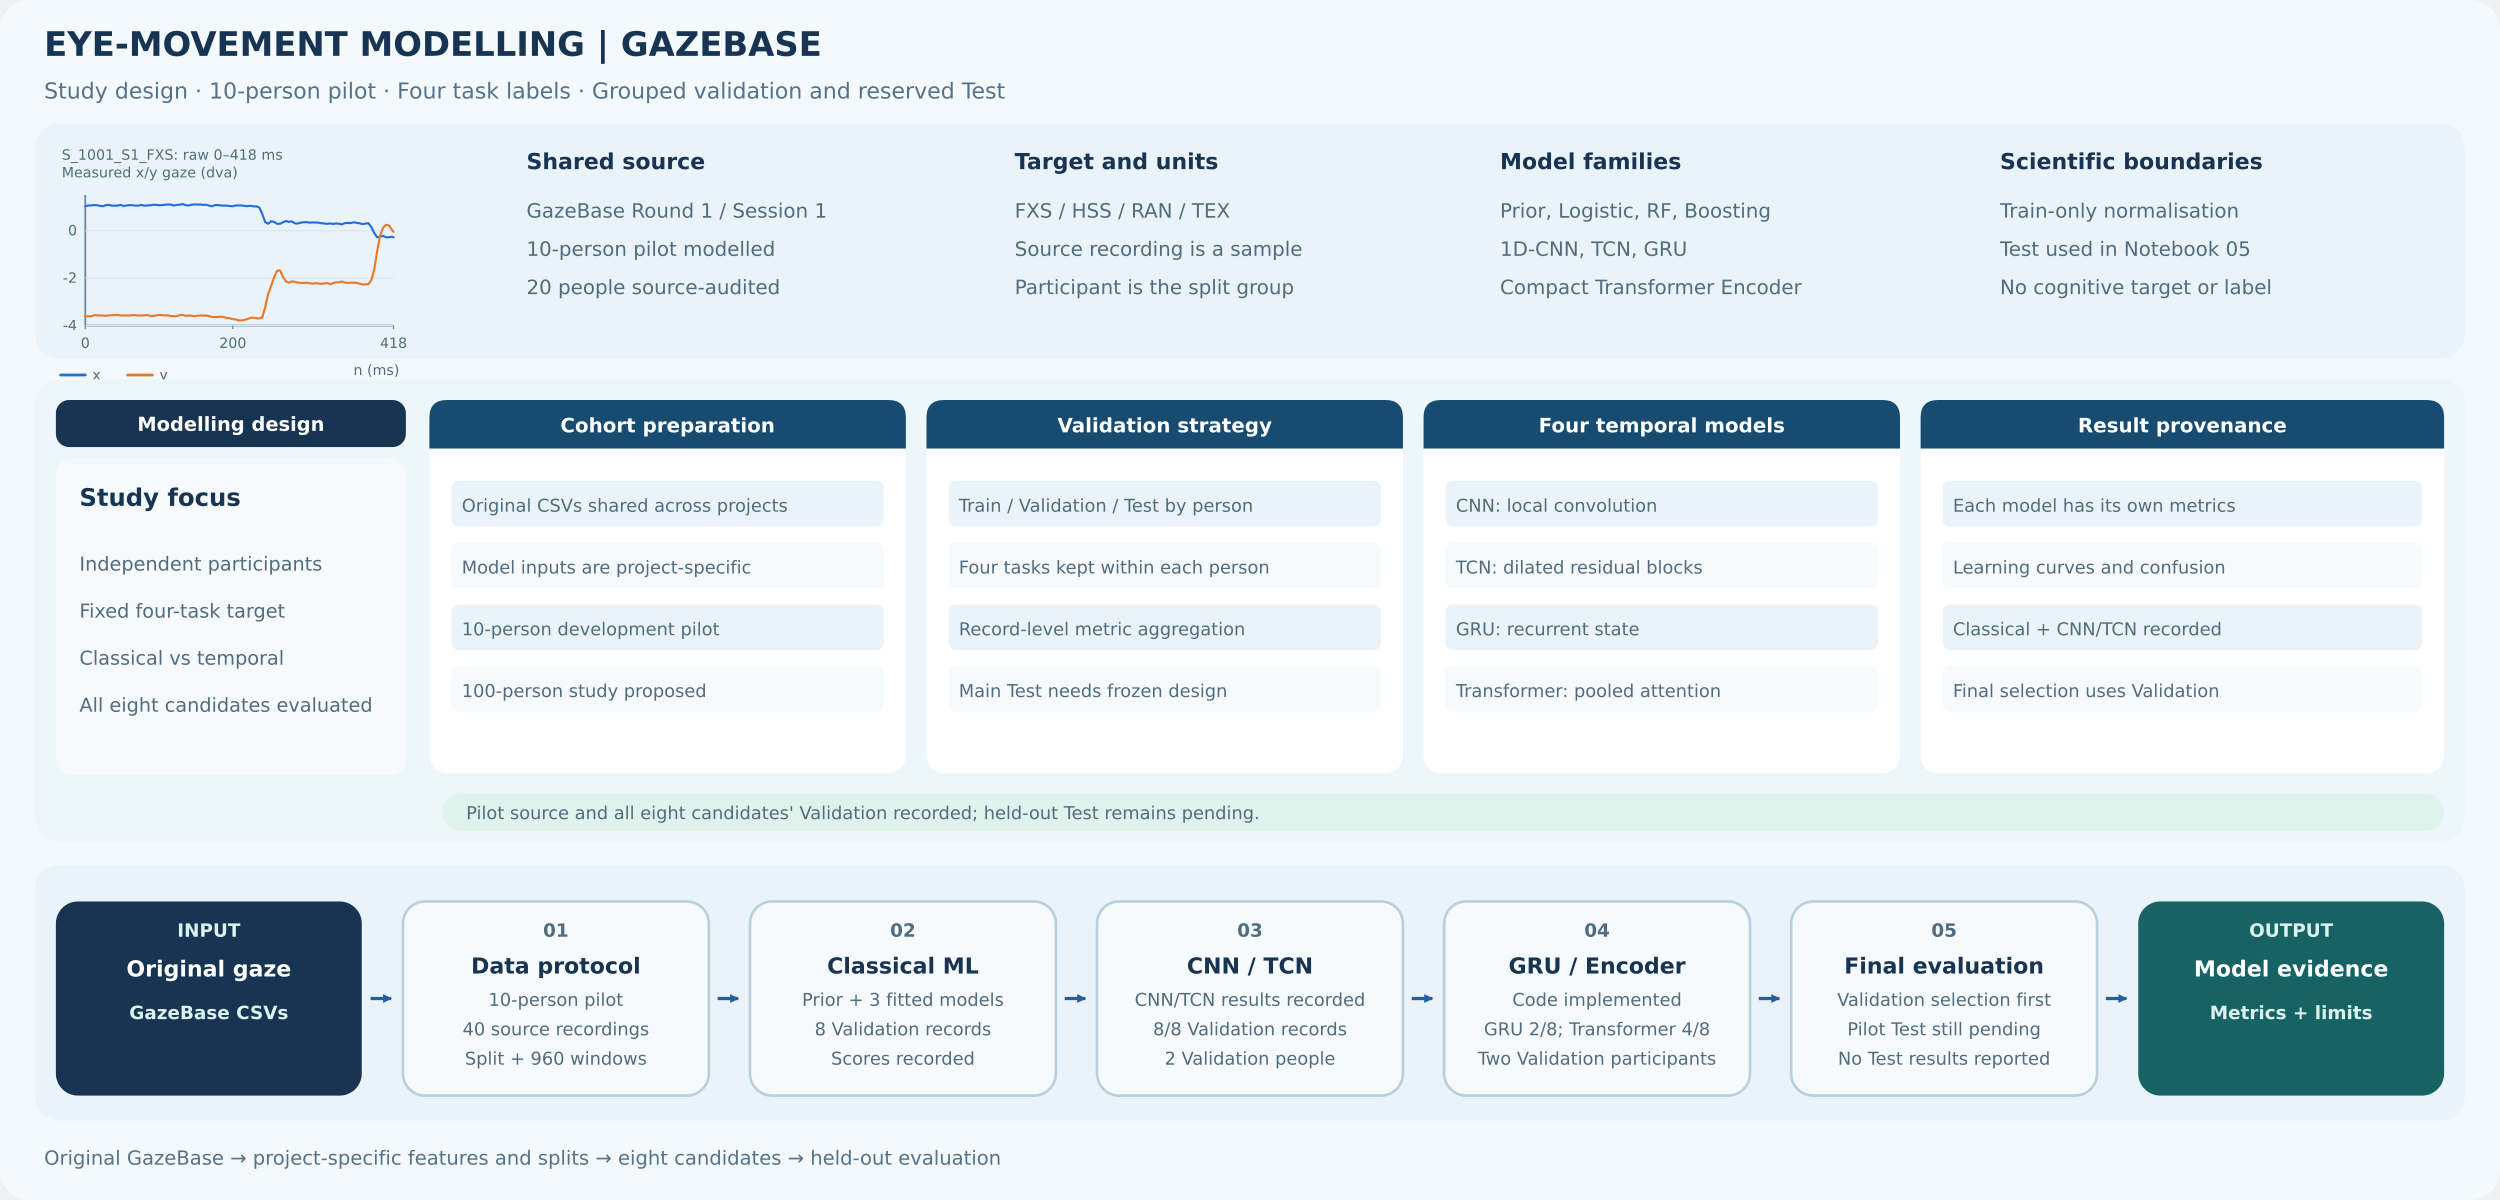
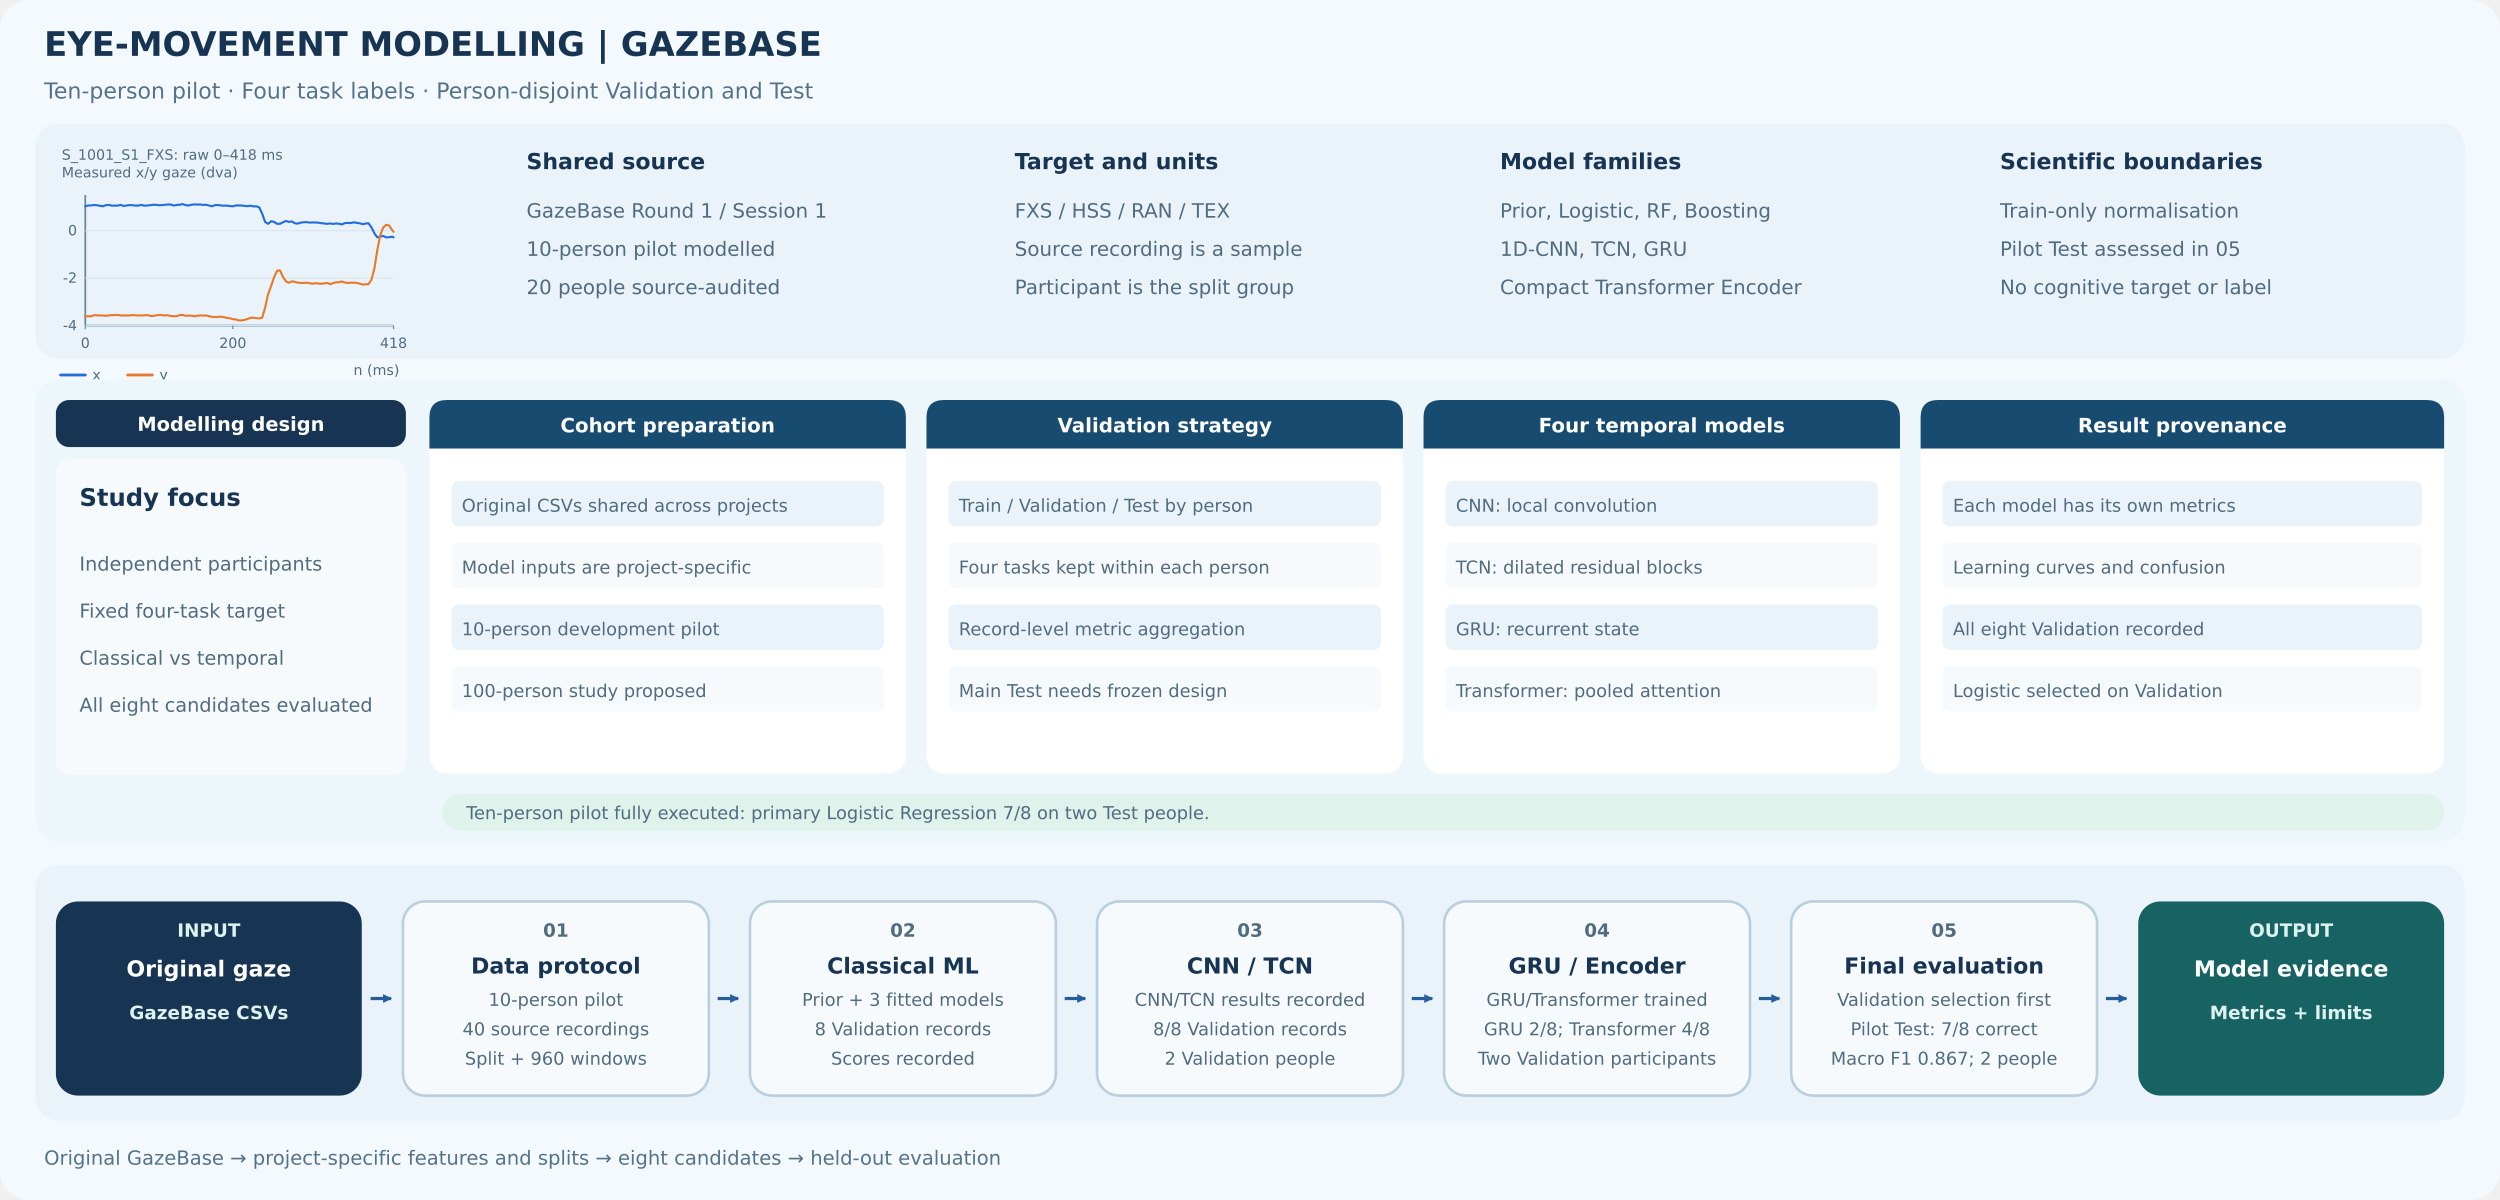
<svg xmlns="http://www.w3.org/2000/svg" width="1700" height="816" viewBox="0 0 1700 816" role="img" aria-labelledby="svg-title svg-desc">
  <defs>
    <style>
.title{font:700 23px DejaVu Sans,Arial,sans-serif;fill:#173453}.subtitle{font:400 15px DejaVu Sans,Arial,sans-serif;fill:#54738A}.sourceheading{font:700 11.5px DejaVu Sans,Arial,sans-serif;fill:#53738A}.sourcebody{font:400 13px DejaVu Sans,Arial,sans-serif;fill:#173453}.ctxhead{font:700 15px DejaVu Sans,Arial,sans-serif;fill:#173453}.ctxbody{font:400 13.5px DejaVu Sans,Arial,sans-serif;fill:#506C7E}.focushead{font:700 16.5px DejaVu Sans,Arial,sans-serif;fill:#173453}.focusbody{font:400 13.1px DejaVu Sans,Arial,sans-serif;fill:#506C7E}.sectionlabel{font:700 13.2px DejaVu Sans,Arial,sans-serif;fill:white}.panelhead{font:700 13.5px DejaVu Sans,Arial,sans-serif;fill:white}.panelbody{font:400 12.1px DejaVu Sans,Arial,sans-serif;fill:#506C7E}.nodeid{font:700 12.5px DejaVu Sans,Arial,sans-serif;fill:#506C7E}.nodetitle{font:700 15px DejaVu Sans,Arial,sans-serif;fill:#173453}.nodedesc{font:400 12.1px DejaVu Sans,Arial,sans-serif;fill:#506C7E}.endnodeid{font:700 12.5px DejaVu Sans,Arial,sans-serif;fill:#DBF2EF}.endnodetitle{font:700 15px DejaVu Sans,Arial,sans-serif;fill:white}.footer{font:400 13.3px DejaVu Sans,Arial,sans-serif;fill:#54738A}.overview-id{font:700 11.3px DejaVu Sans,Arial,sans-serif;fill:#506C7E}.overview-title{font:700 12.9px DejaVu Sans,Arial,sans-serif;fill:#173453}.overview-body{font:400 10.9px DejaVu Sans,Arial,sans-serif;fill:#506C7E}.overview-terminal-id{font:700 11.3px DejaVu Sans,Arial,sans-serif;fill:#DBF2EF}.overview-terminal-title{font:700 12.9px DejaVu Sans,Arial,sans-serif;fill:#FFFFFF}.overview-terminal-body{font:400 10.9px DejaVu Sans,Arial,sans-serif;fill:#DBF2EF}</style>
    <marker id="arr" markerWidth="6" markerHeight="6" refX="5.5" refY="3" orient="auto" markerUnits="userSpaceOnUse">
      <path d="M0 0 L6 3 L0 6 Z" fill="#245E9D" />
    </marker>
  </defs>
  <rect x="0" y="0" width="1700" height="816" rx="20" fill="#F4F9FD" stroke="none" stroke-width="1" />
  <g id="band-0-header">
    <text x="30" y="38" class="title">EYE-MOVEMENT MODELLING | GAZEBASE</text>
-     <text x="30" y="67" class="subtitle">Study design · 10-person pilot · Four task labels · Grouped validation and reserved Test</text>
+     <text x="30" y="67" class="subtitle">Ten-person pilot · Four task labels · Person-disjoint Validation and Test</text>
  </g>
  <g id="band-1-context">
    <rect x="24" y="84" width="1652" height="160" rx="16" fill="#EAF3FA" stroke-width="2" />
    <g id="source-record" aria-label="Measured horizontal and vertical gaze excerpt from original GazeBase record S_1001_S1_FXS" transform="translate(-204.4 -153) scale(0.8)">
      <text x="308" y="327" class="panelbody">S_1001_S1_FXS: raw 0–418 ms</text>
      <text x="308" y="342" class="panelbody">Measured x/y gaze (dva)</text>
      <line x1="328" y1="357" x2="328" y2="468" stroke="#66879D" stroke-width="1.5" />
      <line x1="328" y1="468" x2="590" y2="468" stroke="#66879D" stroke-width="1.5" />
      <line x1="328" y1="468" x2="590" y2="468" stroke="#D9E6EF" stroke-width="1" />
      <text x="321" y="472" class="panelbody" text-anchor="end">-4</text>
      <line x1="328" y1="427.6" x2="590" y2="427.6" stroke="#D9E6EF" stroke-width="1" />
      <text x="321" y="431.6" class="panelbody" text-anchor="end">-2</text>
      <line x1="328" y1="387.3" x2="590" y2="387.3" stroke="#D9E6EF" stroke-width="1" />
      <text x="321" y="391.3" class="panelbody" text-anchor="end">0</text>
      <line x1="328" y1="468" x2="328" y2="471" stroke="#66879D" stroke-width="1" />
      <text x="328" y="487" class="panelbody" text-anchor="middle">0</text>
      <line x1="453.4" y1="468" x2="453.4" y2="471" stroke="#66879D" stroke-width="1" />
      <text x="453.4" y="487" class="panelbody" text-anchor="middle">200</text>
      <line x1="590" y1="468" x2="590" y2="471" stroke="#66879D" stroke-width="1" />
      <text x="590" y="487" class="panelbody" text-anchor="middle">418</text>
      <path d="M328.0 366.6 L330.5 365.9 L333.0 365.9 L335.5 365.5 L338.0 365.7 L340.5 366.2 L343.0 366.6 L345.6 365.6 L348.1 365.4 L350.6 366.1 L353.1 366.0 L355.6 366.0 L358.1 365.4 L360.6 366.4 L363.1 365.9 L365.6 365.6 L368.1 365.7 L370.6 366.0 L373.1 366.0 L375.6 365.4 L378.1 366.1 L380.7 365.9 L383.2 365.7 L385.7 365.3 L388.2 365.4 L390.7 365.7 L393.2 365.6 L395.7 365.3 L398.2 365.1 L400.7 365.1 L403.2 366.0 L405.7 365.4 L408.2 365.3 L410.7 364.7 L413.2 365.6 L415.8 365.9 L418.3 365.3 L420.8 365.0 L423.3 365.1 L425.8 365.1 L428.3 365.4 L430.8 365.3 L433.3 366.0 L435.8 366.6 L438.3 365.6 L440.8 365.5 L443.3 365.9 L445.8 366.1 L448.3 366.0 L450.9 366.4 L453.4 366.6 L455.9 365.9 L458.4 365.9 L460.9 365.9 L463.4 366.3 L465.9 366.5 L468.4 366.1 L470.9 366.7 L473.4 366.6 L475.9 367.6 L478.4 373.0 L480.9 380.0 L483.4 381.5 L486.0 379.3 L488.5 379.9 L491.0 381.5 L493.5 381.5 L496.0 380.2 L498.5 379.1 L501.0 379.9 L503.5 379.4 L506.0 381.0 L508.5 381.3 L511.0 380.5 L513.5 380.2 L516.0 380.0 L518.5 380.5 L521.1 380.3 L523.6 380.4 L526.1 380.5 L528.6 381.0 L531.1 381.2 L533.6 381.5 L536.1 381.2 L538.6 381.6 L541.1 381.2 L543.6 381.4 L546.1 382.0 L548.6 380.9 L551.1 380.7 L553.6 380.9 L556.2 380.2 L558.7 380.7 L561.2 381.0 L563.7 381.8 L566.2 381.3 L568.7 381.0 L571.2 384.4 L573.7 389.5 L576.2 393.0 L578.7 392.3 L581.2 391.8 L583.7 393.0 L586.2 392.9 L588.7 392.4 L590.0 393.0" fill="none" stroke="#236CDE" stroke-width="1.8" stroke-linecap="round" stroke-linejoin="round" />
      <path d="M328.0 460.3 L330.5 460.0 L333.0 460.2 L335.5 459.1 L338.0 459.3 L340.5 459.4 L343.0 459.4 L345.6 459.7 L348.1 459.3 L350.6 459.1 L353.1 459.1 L355.6 458.9 L358.1 459.4 L360.6 459.4 L363.1 459.4 L365.6 459.4 L368.1 459.1 L370.6 459.2 L373.1 459.4 L375.6 459.4 L378.1 459.3 L380.7 459.0 L383.2 459.8 L385.7 459.8 L388.2 459.3 L390.7 459.0 L393.2 459.1 L395.7 459.4 L398.2 459.2 L400.7 459.9 L403.2 460.0 L405.7 460.0 L408.2 459.1 L410.7 458.9 L413.2 459.7 L415.8 459.5 L418.3 459.6 L420.8 460.1 L423.3 459.6 L425.8 459.4 L428.3 459.5 L430.8 459.4 L433.3 460.0 L435.8 460.7 L438.3 460.7 L440.8 460.7 L443.3 460.4 L445.8 460.8 L448.3 461.5 L450.9 461.8 L453.4 462.5 L455.9 462.8 L458.4 463.6 L460.9 463.6 L463.4 463.1 L465.9 462.4 L468.4 461.4 L470.9 461.3 L473.4 461.7 L475.9 461.9 L478.4 461.2 L480.9 452.5 L483.4 441.3 L486.0 434.2 L488.5 426.8 L491.0 421.4 L493.5 421.1 L496.0 426.5 L498.5 430.4 L501.0 431.6 L503.5 430.4 L506.0 430.8 L508.5 431.5 L511.0 431.7 L513.5 431.8 L516.0 431.5 L518.5 432.0 L521.1 432.4 L523.6 432.0 L526.1 432.2 L528.6 432.5 L531.1 432.1 L533.6 431.8 L536.1 432.8 L538.6 431.9 L541.1 431.2 L543.6 431.2 L546.1 430.5 L548.6 431.4 L551.1 431.8 L553.6 431.5 L556.2 431.5 L558.7 431.7 L561.2 432.4 L563.7 433.1 L566.2 432.9 L568.7 432.8 L571.2 429.1 L573.7 419.8 L576.2 404.0 L578.7 391.1 L581.2 384.7 L583.7 382.3 L586.2 382.9 L588.7 386.7 L590.0 388.3" fill="none" stroke="#E87929" stroke-width="1.8" stroke-linecap="round" stroke-linejoin="round" />
      <path d="M307 510 L328 510" fill="none" stroke="#236CDE" stroke-width="2.4" stroke-linecap="round" stroke-linejoin="round" />
      <text x="334" y="514" class="panelbody">x</text>
      <path d="M364 510 L385 510" fill="none" stroke="#E87929" stroke-width="2.4" stroke-linecap="round" stroke-linejoin="round" />
      <text x="391" y="514" class="panelbody">y</text>
      <text x="595" y="510" class="panelbody" text-anchor="end">n (ms)</text>
    </g>
    <g id="context-1">
      <text x="358" y="115" class="ctxhead">Shared source</text>
      <text x="358" y="148" class="ctxbody">GazeBase Round 1 / Session 1</text>
      <text x="358" y="174" class="ctxbody">10-person pilot modelled</text>
      <text x="358" y="200" class="ctxbody">20 people source-audited</text>
    </g>
    <g id="context-2">
      <text x="690" y="115" class="ctxhead">Target and units</text>
      <text x="690" y="148" class="ctxbody">FXS / HSS / RAN / TEX</text>
      <text x="690" y="174" class="ctxbody">Source recording is a sample</text>
      <text x="690" y="200" class="ctxbody">Participant is the split group</text>
    </g>
    <g id="context-3">
      <text x="1020" y="115" class="ctxhead">Model families</text>
      <text x="1020" y="148" class="ctxbody">Prior, Logistic, RF, Boosting</text>
      <text x="1020" y="174" class="ctxbody">1D-CNN, TCN, GRU</text>
      <text x="1020" y="200" class="ctxbody">Compact Transformer Encoder</text>
    </g>
    <g id="context-4">
      <text x="1360" y="115" class="ctxhead">Scientific boundaries</text>
      <text x="1360" y="148" class="ctxbody">Train-only normalisation</text>
-       <text x="1360" y="174" class="ctxbody">Test used in Notebook 05</text>
+       <text x="1360" y="174" class="ctxbody">Pilot Test assessed in 05</text>
      <text x="1360" y="200" class="ctxbody">No cognitive target or label</text>
    </g>
  </g>
  <g id="band-2-analysis">
    <rect x="24" y="258" width="1652" height="314" rx="16" fill="#EDF6FB" stroke-width="1.5" />
    <g id="focus">
      <rect x="38" y="272" width="238" height="32" rx="9" fill="#173453" stroke-width="1.5" />
      <text x="157" y="293" class="sectionlabel" text-anchor="middle">Modelling design</text>
      <rect x="38" y="312" width="238" height="215" rx="10" fill="#F7FAFD" stroke-width="1.5" />
      <text x="54" y="344" class="focushead">Study focus</text>
      <text x="54" y="388" class="focusbody">Independent participants</text>
      <text x="54" y="420" class="focusbody">Fixed four-task target</text>
      <text x="54" y="452" class="focusbody">Classical vs temporal</text>
      <text x="54" y="484" class="focusbody">All eight candidates evaluated</text>
    </g>
    <g id="panels">
      <g id="panel-1">
        <rect x="292" y="272" width="324" height="254" rx="12" fill="#FFFFFF" stroke-width="1.5" />
        <path d="M304 272 H604 Q616 272 616 284 V305 H292 V284 Q292 272 304 272Z" fill="#174B70" />
        <text x="454" y="294" class="panelhead" text-anchor="middle">Cohort preparation</text>
        <g id="scientific-panel-1">
          <rect x="307" y="327" width="294" height="31" rx="5" fill="#EAF3FA" stroke-width="0" />
          <text x="314" y="348" class="panelbody">Original CSVs shared across projects</text>
          <rect x="307" y="369" width="294" height="31" rx="5" fill="#F7FAFD" stroke-width="0" />
          <text x="314" y="390" class="panelbody">Model inputs are project-specific</text>
          <rect x="307" y="411" width="294" height="31" rx="5" fill="#EAF3FA" stroke-width="0" />
          <text x="314" y="432" class="panelbody">10-person development pilot</text>
          <rect x="307" y="453" width="294" height="31" rx="5" fill="#F7FAFD" stroke-width="0" />
          <text x="314" y="474" class="panelbody">100-person study proposed</text>
        </g>
      </g>
      <g id="panel-2">
        <rect x="630" y="272" width="324" height="254" rx="12" fill="#FFFFFF" stroke-width="1.5" />
        <path d="M642 272 H942 Q954 272 954 284 V305 H630 V284 Q630 272 642 272Z" fill="#174B70" />
        <text x="792" y="294" class="panelhead" text-anchor="middle">Validation strategy</text>
        <g id="scientific-panel-2">
          <rect x="645" y="327" width="294" height="31" rx="5" fill="#EAF3FA" stroke-width="0" />
          <text x="652" y="348" class="panelbody">Train / Validation / Test by person</text>
          <rect x="645" y="369" width="294" height="31" rx="5" fill="#F7FAFD" stroke-width="0" />
          <text x="652" y="390" class="panelbody">Four tasks kept within each person</text>
          <rect x="645" y="411" width="294" height="31" rx="5" fill="#EAF3FA" stroke-width="0" />
          <text x="652" y="432" class="panelbody">Record-level metric aggregation</text>
          <rect x="645" y="453" width="294" height="31" rx="5" fill="#F7FAFD" stroke-width="0" />
          <text x="652" y="474" class="panelbody">Main Test needs frozen design</text>
        </g>
      </g>
      <g id="panel-3">
        <rect x="968" y="272" width="324" height="254" rx="12" fill="#FFFFFF" stroke-width="1.5" />
        <path d="M980 272 H1280 Q1292 272 1292 284 V305 H968 V284 Q968 272 980 272Z" fill="#174B70" />
        <text x="1130" y="294" class="panelhead" text-anchor="middle">Four temporal models</text>
        <g id="scientific-panel-3">
          <rect x="983" y="327" width="294" height="31" rx="5" fill="#EAF3FA" stroke-width="0" />
          <text x="990" y="348" class="panelbody">CNN: local convolution</text>
          <rect x="983" y="369" width="294" height="31" rx="5" fill="#F7FAFD" stroke-width="0" />
          <text x="990" y="390" class="panelbody">TCN: dilated residual blocks</text>
          <rect x="983" y="411" width="294" height="31" rx="5" fill="#EAF3FA" stroke-width="0" />
          <text x="990" y="432" class="panelbody">GRU: recurrent state</text>
          <rect x="983" y="453" width="294" height="31" rx="5" fill="#F7FAFD" stroke-width="0" />
          <text x="990" y="474" class="panelbody">Transformer: pooled attention</text>
        </g>
      </g>
      <g id="panel-4">
        <rect x="1306" y="272" width="356" height="254" rx="12" fill="#FFFFFF" stroke-width="1.5" />
        <path d="M1318 272 H1650 Q1662 272 1662 284 V305 H1306 V284 Q1306 272 1318 272Z" fill="#174B70" />
        <text x="1484" y="294" class="panelhead" text-anchor="middle">Result provenance</text>
        <g id="scientific-panel-4">
          <rect x="1321" y="327" width="326" height="31" rx="5" fill="#EAF3FA" stroke-width="0" />
          <text x="1328" y="348" class="panelbody">Each model has its own metrics</text>
          <rect x="1321" y="369" width="326" height="31" rx="5" fill="#F7FAFD" stroke-width="0" />
          <text x="1328" y="390" class="panelbody">Learning curves and confusion</text>
          <rect x="1321" y="411" width="326" height="31" rx="5" fill="#EAF3FA" stroke-width="0" />
-           <text x="1328" y="432" class="panelbody">Classical + CNN/TCN recorded</text>
+           <text x="1328" y="432" class="panelbody">All eight Validation recorded</text>
          <rect x="1321" y="453" width="326" height="31" rx="5" fill="#F7FAFD" stroke-width="0" />
-           <text x="1328" y="474" class="panelbody">Final selection uses Validation</text>
+           <text x="1328" y="474" class="panelbody">Logistic selected on Validation</text>
        </g>
      </g>
    </g>
    <g id="scientific-note">
      <rect x="301" y="540" width="1361" height="25" rx="12" fill="#E0F2EC" stroke-width="1.5" />
-       <text x="317" y="557" class="panelbody">Pilot source and all eight candidates' Validation recorded; held-out Test remains pending.</text>
+       <text x="317" y="557" class="panelbody">Ten-person pilot fully executed: primary Logistic Regression 7/8 on two Test people.</text>
    </g>
  </g>
  <g id="band-3-workflow">
    <rect x="24" y="588" width="1652" height="174" rx="16" fill="#EAF3FA" stroke-width="2" />
    <g id="nodes">
      <g id="node-0">
        <rect x="38" y="613" width="208" height="132" rx="15" fill="#173453" stroke-width="1.8" />
        <text x="142" y="637" class="endnodeid" text-anchor="middle">INPUT</text>
        <text x="142" y="664" class="endnodetitle" text-anchor="middle">Original gaze</text>
        <text x="142" y="693" class="endnodeid" text-anchor="middle">GazeBase CSVs</text>
      </g>
      <g id="node-1">
        <rect x="274" y="613" width="208" height="132" rx="15" fill="#F7FAFD" stroke="#B8CFDE" stroke-width="1.8" />
        <text x="378" y="637" class="nodeid" text-anchor="middle">01</text>
        <text x="378" y="662" class="nodetitle" text-anchor="middle">Data protocol</text>
        <text x="378" y="684" class="nodedesc" text-anchor="middle">10-person pilot</text>
        <text x="378" y="704" class="nodedesc" text-anchor="middle">40 source recordings</text>
        <text x="378" y="724" class="nodedesc" text-anchor="middle">Split + 960 windows</text>
      </g>
      <g id="node-2">
        <rect x="510" y="613" width="208" height="132" rx="15" fill="#F7FAFD" stroke="#B8CFDE" stroke-width="1.8" />
        <text x="614" y="637" class="nodeid" text-anchor="middle">02</text>
        <text x="614" y="662" class="nodetitle" text-anchor="middle">Classical ML</text>
        <text x="614" y="684" class="nodedesc" text-anchor="middle">Prior + 3 fitted models</text>
        <text x="614" y="704" class="nodedesc" text-anchor="middle">8 Validation records</text>
        <text x="614" y="724" class="nodedesc" text-anchor="middle">Scores recorded</text>
      </g>
      <g id="node-3">
        <rect x="746" y="613" width="208" height="132" rx="15" fill="#F7FAFD" stroke="#B8CFDE" stroke-width="1.8" />
        <text x="850" y="637" class="nodeid" text-anchor="middle">03</text>
        <text x="850" y="662" class="nodetitle" text-anchor="middle">CNN / TCN</text>
        <text x="850" y="684" class="nodedesc" text-anchor="middle">CNN/TCN results recorded</text>
        <text x="850" y="704" class="nodedesc" text-anchor="middle">8/8 Validation records</text>
        <text x="850" y="724" class="nodedesc" text-anchor="middle">2 Validation people</text>
      </g>
      <g id="node-4">
        <rect x="982" y="613" width="208" height="132" rx="15" fill="#F7FAFD" stroke="#B8CFDE" stroke-width="1.8" />
        <text x="1086" y="637" class="nodeid" text-anchor="middle">04</text>
        <text x="1086" y="662" class="nodetitle" text-anchor="middle">GRU / Encoder</text>
-         <text x="1086" y="684" class="nodedesc" text-anchor="middle">Code implemented</text>
+         <text x="1086" y="684" class="nodedesc" text-anchor="middle">GRU/Transformer trained</text>
        <text x="1086" y="704" class="nodedesc" text-anchor="middle">GRU 2/8; Transformer 4/8</text>
        <text x="1086" y="724" class="nodedesc" text-anchor="middle">Two Validation participants</text>
      </g>
      <g id="node-5">
        <rect x="1218" y="613" width="208" height="132" rx="15" fill="#F7FAFD" stroke="#B8CFDE" stroke-width="1.8" />
        <text x="1322" y="637" class="nodeid" text-anchor="middle">05</text>
        <text x="1322" y="662" class="nodetitle" text-anchor="middle">Final evaluation</text>
        <text x="1322" y="684" class="nodedesc" text-anchor="middle">Validation selection first</text>
-         <text x="1322" y="704" class="nodedesc" text-anchor="middle">Pilot Test still pending</text>
-         <text x="1322" y="724" class="nodedesc" text-anchor="middle">No Test results reported</text>
+         <text x="1322" y="704" class="nodedesc" text-anchor="middle">Pilot Test: 7/8 correct</text>
+         <text x="1322" y="724" class="nodedesc" text-anchor="middle">Macro F1 0.867; 2 people</text>
      </g>
      <g id="node-6">
        <rect x="1454" y="613" width="208" height="132" rx="15" fill="#176363" stroke-width="1.8" />
        <text x="1558" y="637" class="endnodeid" text-anchor="middle">OUTPUT</text>
        <text x="1558" y="664" class="endnodetitle" text-anchor="middle">Model evidence</text>
        <text x="1558" y="693" class="endnodeid" text-anchor="middle">Metrics + limits</text>
      </g>
    </g>
    <g id="connectors">
      <line x1="252" y1="679" x2="266" y2="679" stroke="#245E9D" stroke-width="2.2" marker-end="url(#arr)" />
      <line x1="488" y1="679" x2="502" y2="679" stroke="#245E9D" stroke-width="2.2" marker-end="url(#arr)" />
      <line x1="724" y1="679" x2="738" y2="679" stroke="#245E9D" stroke-width="2.2" marker-end="url(#arr)" />
      <line x1="960" y1="679" x2="974" y2="679" stroke="#245E9D" stroke-width="2.2" marker-end="url(#arr)" />
      <line x1="1196" y1="679" x2="1210" y2="679" stroke="#245E9D" stroke-width="2.2" marker-end="url(#arr)" />
      <line x1="1432" y1="679" x2="1446" y2="679" stroke="#245E9D" stroke-width="2.2" marker-end="url(#arr)" />
    </g>
  </g>
  <g id="band-4-summary">
    <text x="30" y="792" class="footer">Original GazeBase → project-specific features and splits → eight candidates → held-out evaluation</text>
  </g>
</svg>
